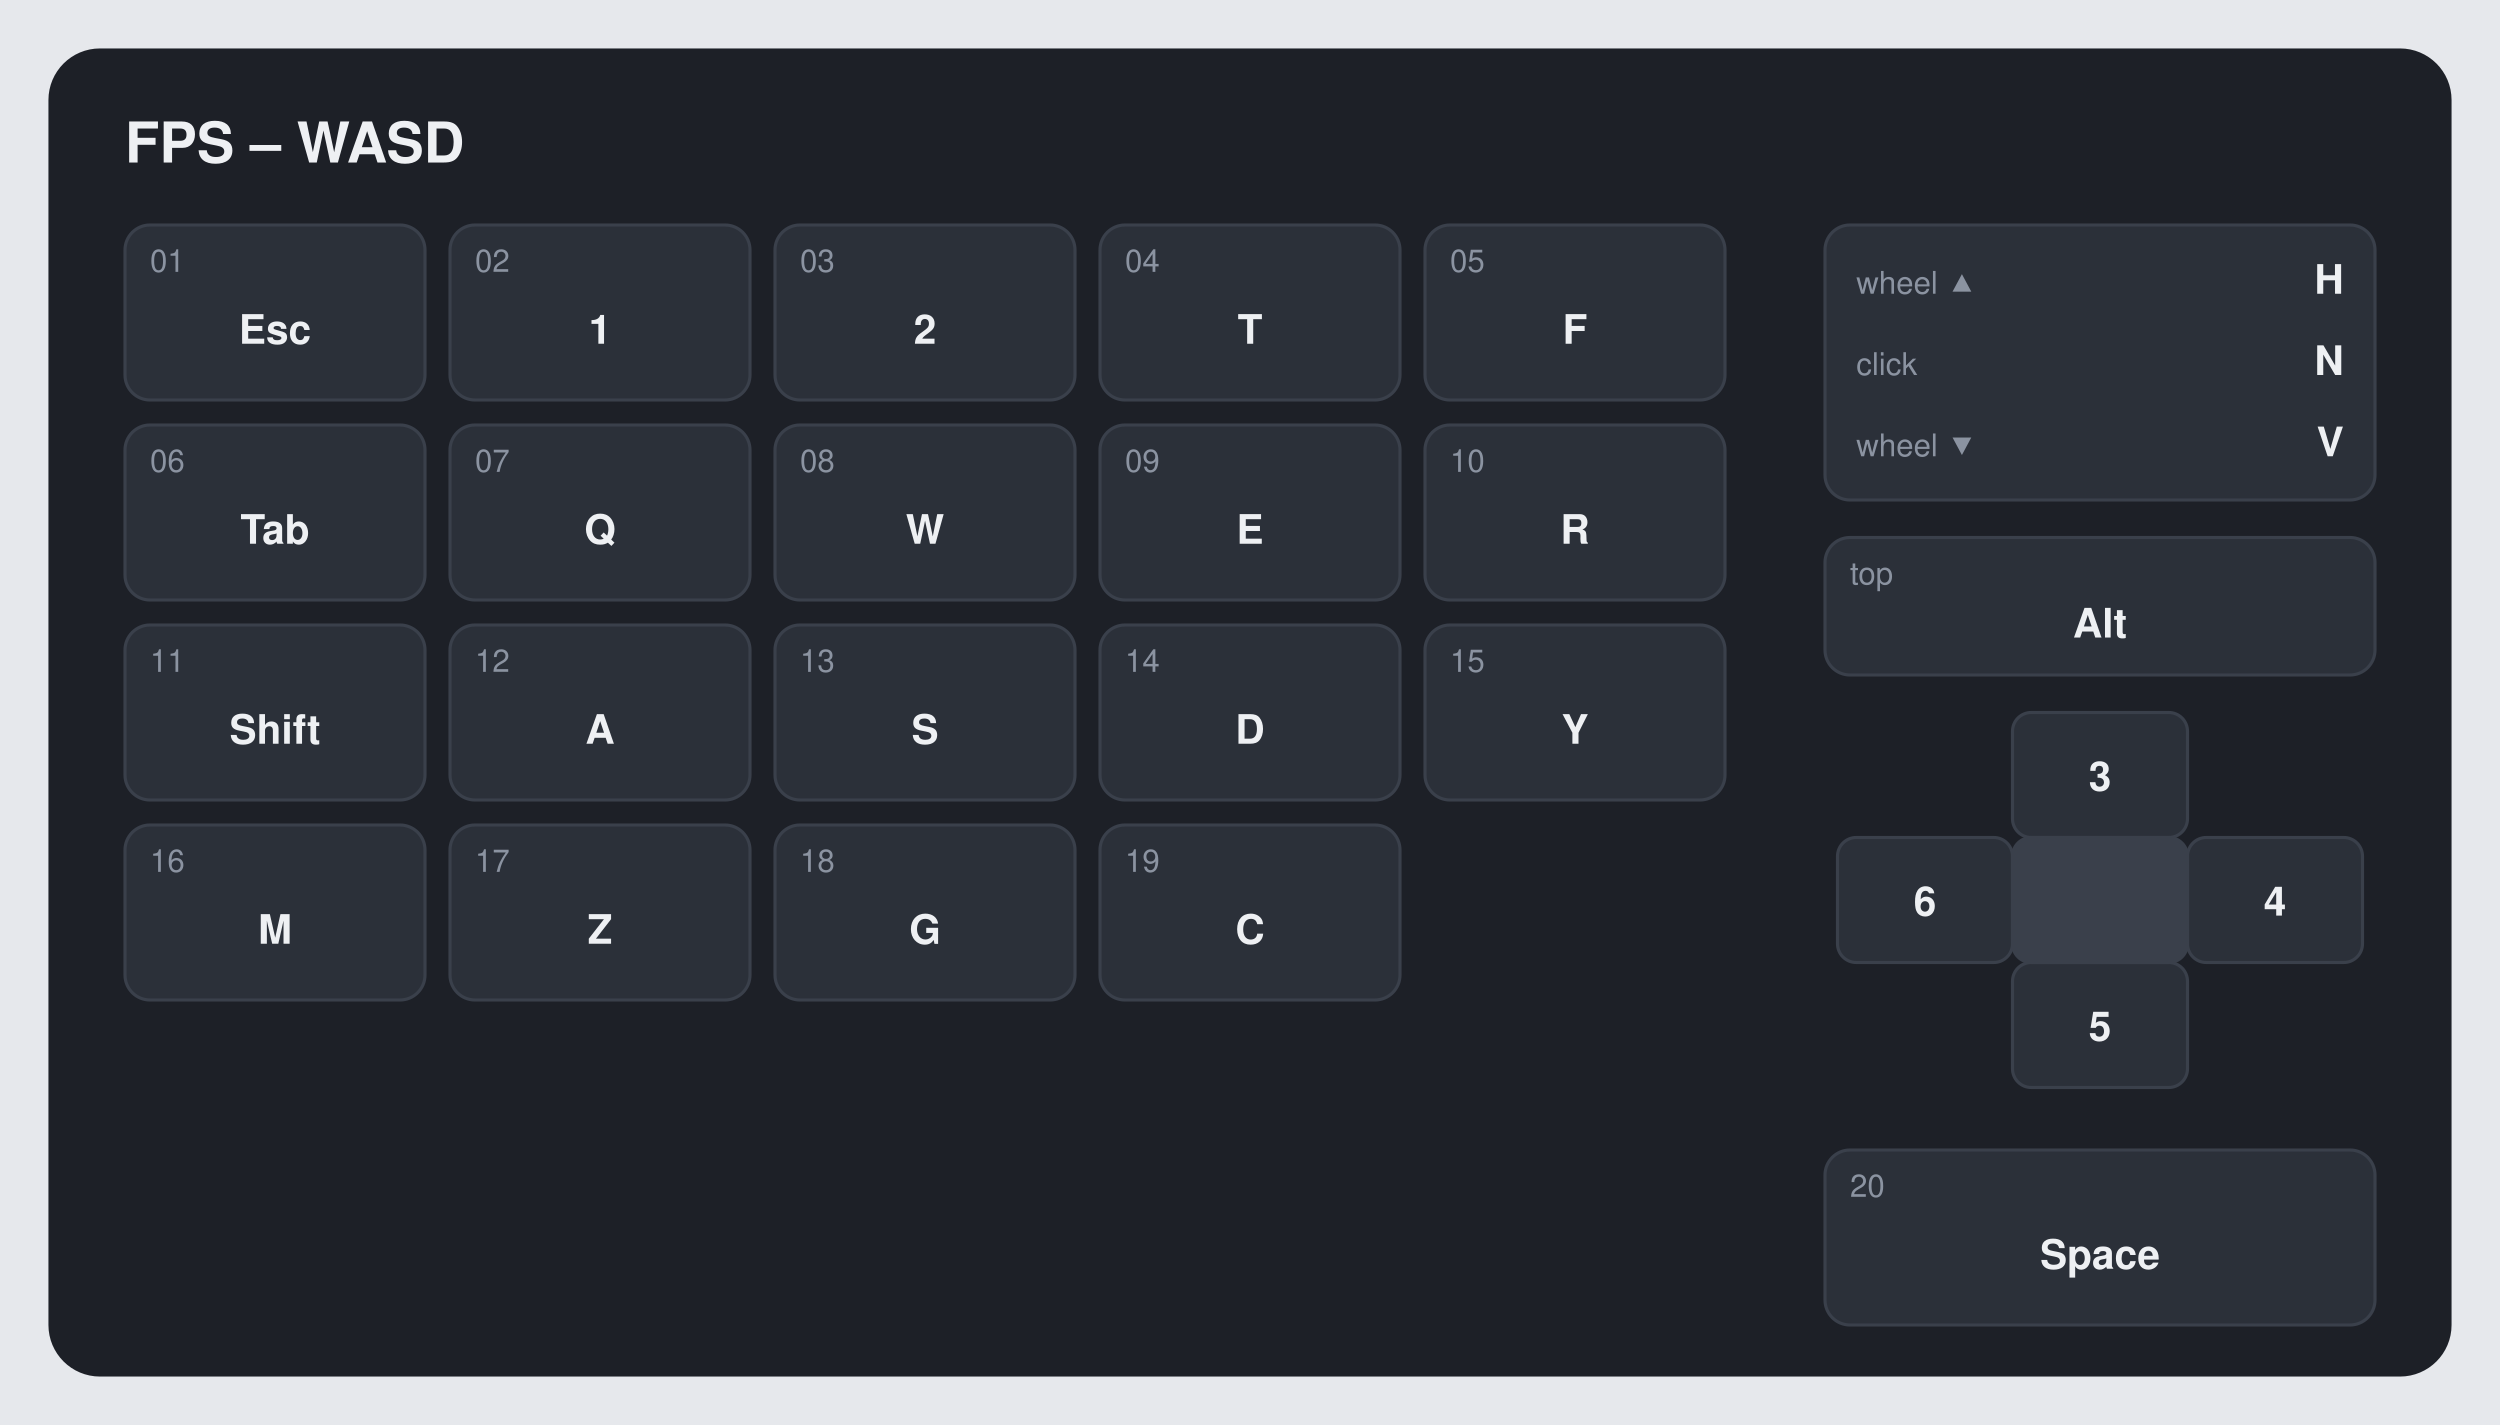
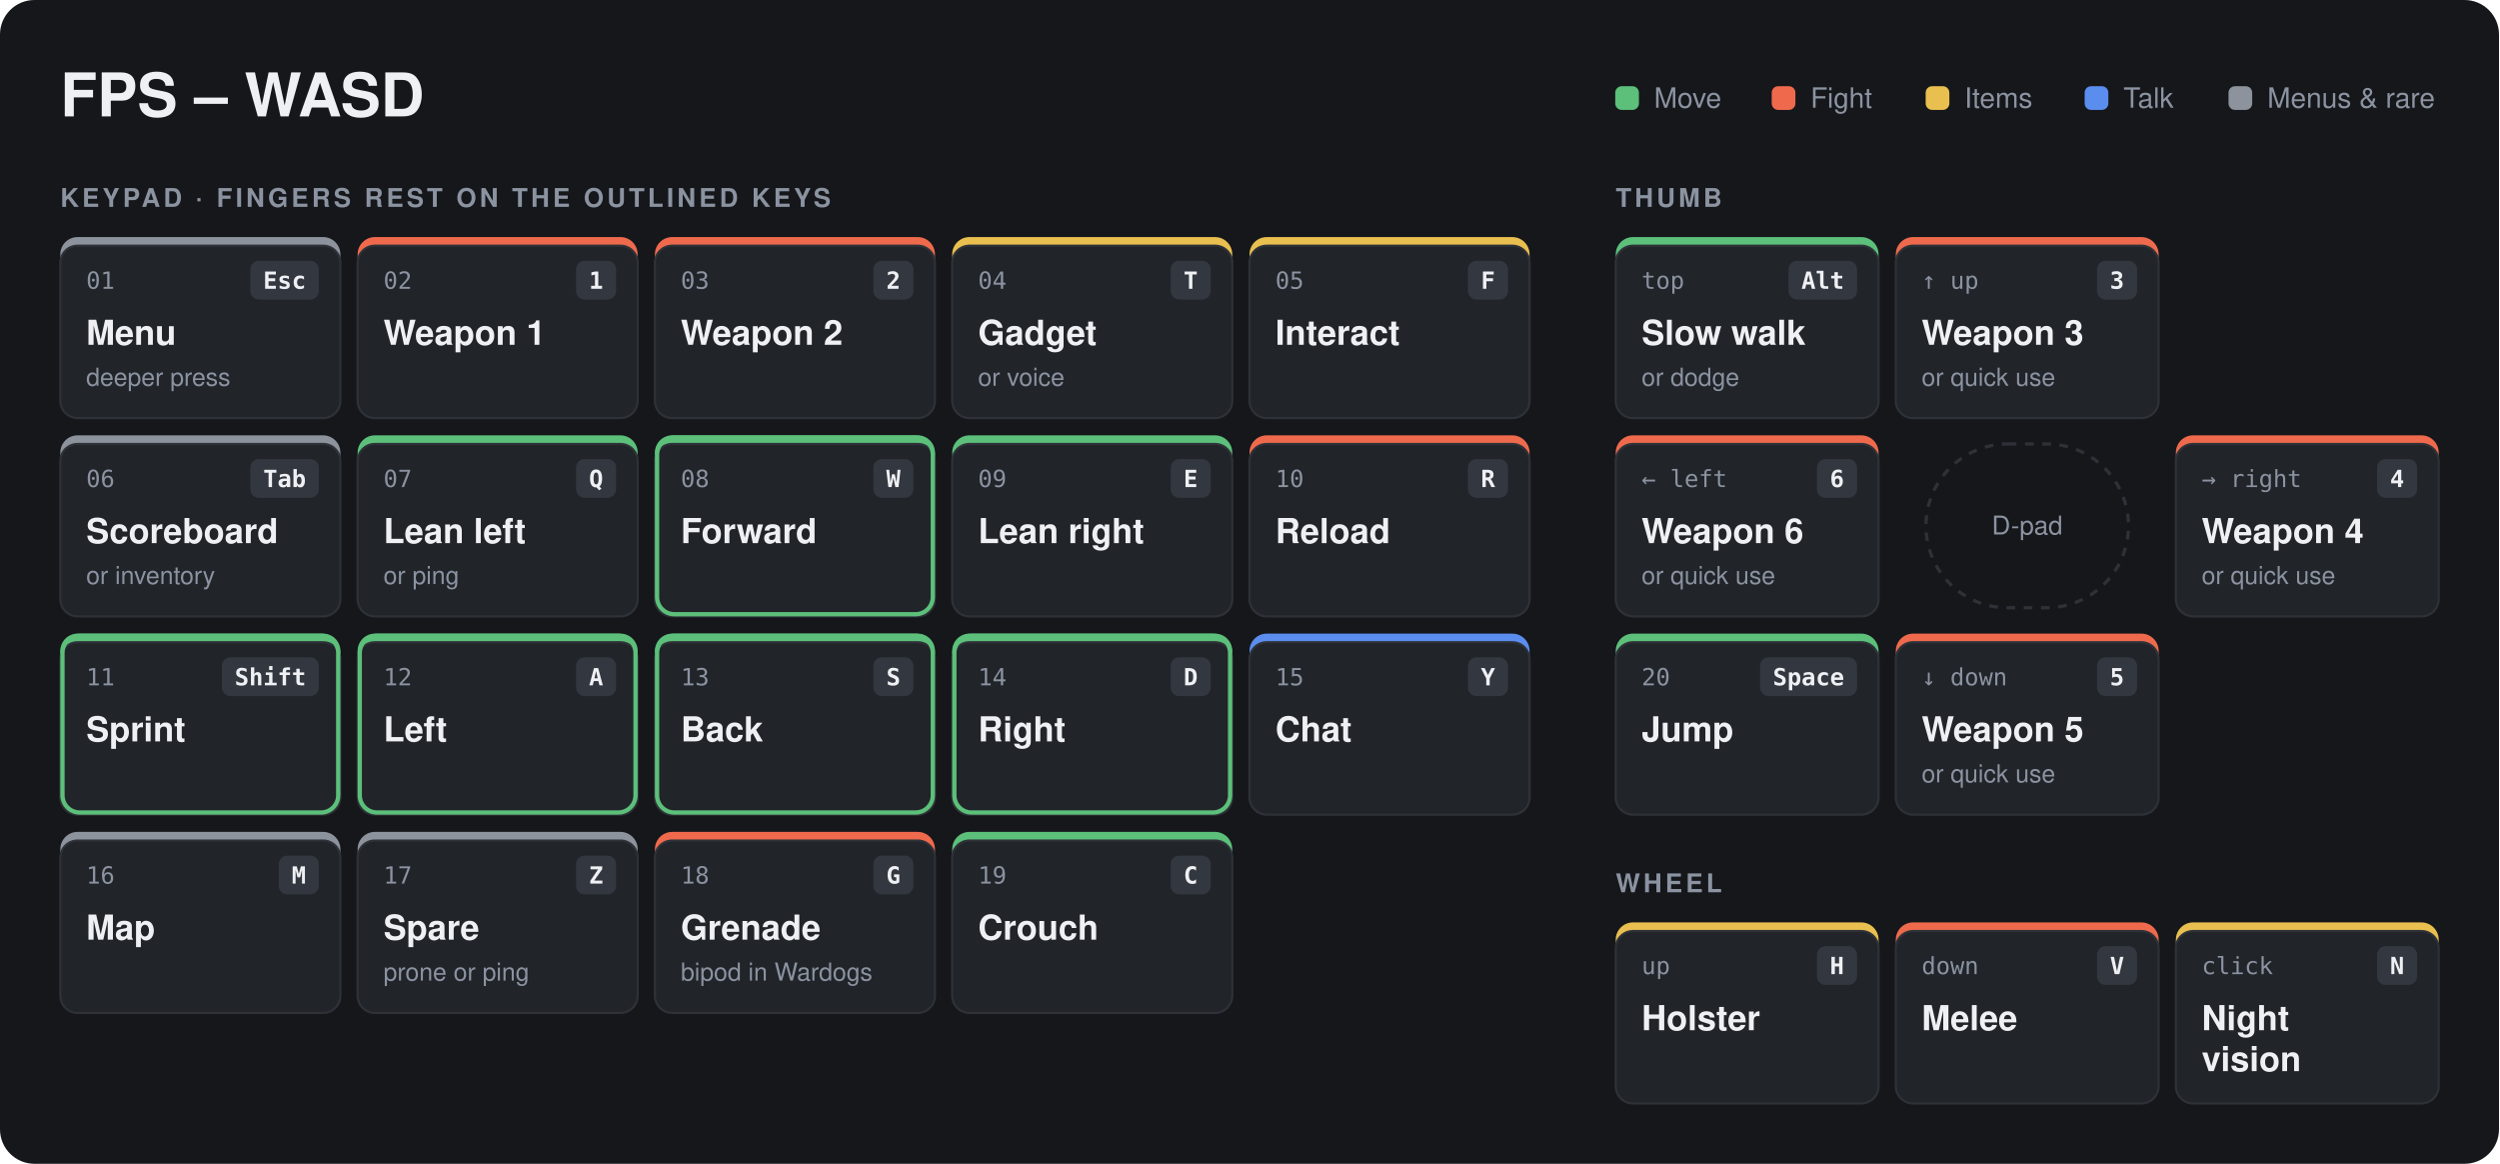
- <svg xmlns="http://www.w3.org/2000/svg" width="800" height="456" viewBox="0 0 800 456" font-family="Helvetica, Arial, sans-serif">
-   <rect x="0" y="0" width="800" height="456" rx="0" fill="#e6e8ec" stroke="#e6e8ec" />
-   <rect x="16" y="16" width="768" height="424" rx="16" fill="#1d2027" stroke="#1d2027" />
-   <text x="40" y="52" font-size="18" fill="#eef0f3" text-anchor="start" font-weight="bold">FPS – WASD</text>
-   <rect x="40" y="72" width="96" height="56" rx="8" fill="#2b3039" stroke="#3a404b" />
-   <text x="48" y="87" font-size="10" fill="#8b93a1" text-anchor="start" font-weight="normal">01</text>
-   <text x="88" y="110" font-size="13" fill="#eef0f3" text-anchor="middle" font-weight="bold">Esc</text>
-   <rect x="144" y="72" width="96" height="56" rx="8" fill="#2b3039" stroke="#3a404b" />
-   <text x="152" y="87" font-size="10" fill="#8b93a1" text-anchor="start" font-weight="normal">02</text>
-   <text x="192" y="110" font-size="13" fill="#eef0f3" text-anchor="middle" font-weight="bold">1</text>
-   <rect x="248" y="72" width="96" height="56" rx="8" fill="#2b3039" stroke="#3a404b" />
-   <text x="256" y="87" font-size="10" fill="#8b93a1" text-anchor="start" font-weight="normal">03</text>
-   <text x="296" y="110" font-size="13" fill="#eef0f3" text-anchor="middle" font-weight="bold">2</text>
-   <rect x="352" y="72" width="96" height="56" rx="8" fill="#2b3039" stroke="#3a404b" />
-   <text x="360" y="87" font-size="10" fill="#8b93a1" text-anchor="start" font-weight="normal">04</text>
-   <text x="400" y="110" font-size="13" fill="#eef0f3" text-anchor="middle" font-weight="bold">T</text>
-   <rect x="456" y="72" width="96" height="56" rx="8" fill="#2b3039" stroke="#3a404b" />
-   <text x="464" y="87" font-size="10" fill="#8b93a1" text-anchor="start" font-weight="normal">05</text>
-   <text x="504" y="110" font-size="13" fill="#eef0f3" text-anchor="middle" font-weight="bold">F</text>
-   <rect x="40" y="136" width="96" height="56" rx="8" fill="#2b3039" stroke="#3a404b" />
-   <text x="48" y="151" font-size="10" fill="#8b93a1" text-anchor="start" font-weight="normal">06</text>
-   <text x="88" y="174" font-size="13" fill="#eef0f3" text-anchor="middle" font-weight="bold">Tab</text>
-   <rect x="144" y="136" width="96" height="56" rx="8" fill="#2b3039" stroke="#3a404b" />
-   <text x="152" y="151" font-size="10" fill="#8b93a1" text-anchor="start" font-weight="normal">07</text>
-   <text x="192" y="174" font-size="13" fill="#eef0f3" text-anchor="middle" font-weight="bold">Q</text>
-   <rect x="248" y="136" width="96" height="56" rx="8" fill="#2b3039" stroke="#3a404b" />
-   <text x="256" y="151" font-size="10" fill="#8b93a1" text-anchor="start" font-weight="normal">08</text>
-   <text x="296" y="174" font-size="13" fill="#eef0f3" text-anchor="middle" font-weight="bold">W</text>
-   <rect x="352" y="136" width="96" height="56" rx="8" fill="#2b3039" stroke="#3a404b" />
-   <text x="360" y="151" font-size="10" fill="#8b93a1" text-anchor="start" font-weight="normal">09</text>
-   <text x="400" y="174" font-size="13" fill="#eef0f3" text-anchor="middle" font-weight="bold">E</text>
-   <rect x="456" y="136" width="96" height="56" rx="8" fill="#2b3039" stroke="#3a404b" />
-   <text x="464" y="151" font-size="10" fill="#8b93a1" text-anchor="start" font-weight="normal">10</text>
-   <text x="504" y="174" font-size="13" fill="#eef0f3" text-anchor="middle" font-weight="bold">R</text>
-   <rect x="40" y="200" width="96" height="56" rx="8" fill="#2b3039" stroke="#3a404b" />
-   <text x="48" y="215" font-size="10" fill="#8b93a1" text-anchor="start" font-weight="normal">11</text>
-   <text x="88" y="238" font-size="13" fill="#eef0f3" text-anchor="middle" font-weight="bold">Shift</text>
-   <rect x="144" y="200" width="96" height="56" rx="8" fill="#2b3039" stroke="#3a404b" />
-   <text x="152" y="215" font-size="10" fill="#8b93a1" text-anchor="start" font-weight="normal">12</text>
-   <text x="192" y="238" font-size="13" fill="#eef0f3" text-anchor="middle" font-weight="bold">A</text>
-   <rect x="248" y="200" width="96" height="56" rx="8" fill="#2b3039" stroke="#3a404b" />
-   <text x="256" y="215" font-size="10" fill="#8b93a1" text-anchor="start" font-weight="normal">13</text>
-   <text x="296" y="238" font-size="13" fill="#eef0f3" text-anchor="middle" font-weight="bold">S</text>
-   <rect x="352" y="200" width="96" height="56" rx="8" fill="#2b3039" stroke="#3a404b" />
-   <text x="360" y="215" font-size="10" fill="#8b93a1" text-anchor="start" font-weight="normal">14</text>
-   <text x="400" y="238" font-size="13" fill="#eef0f3" text-anchor="middle" font-weight="bold">D</text>
-   <rect x="456" y="200" width="96" height="56" rx="8" fill="#2b3039" stroke="#3a404b" />
-   <text x="464" y="215" font-size="10" fill="#8b93a1" text-anchor="start" font-weight="normal">15</text>
-   <text x="504" y="238" font-size="13" fill="#eef0f3" text-anchor="middle" font-weight="bold">Y</text>
-   <rect x="40" y="264" width="96" height="56" rx="8" fill="#2b3039" stroke="#3a404b" />
-   <text x="48" y="279" font-size="10" fill="#8b93a1" text-anchor="start" font-weight="normal">16</text>
-   <text x="88" y="302" font-size="13" fill="#eef0f3" text-anchor="middle" font-weight="bold">M</text>
-   <rect x="144" y="264" width="96" height="56" rx="8" fill="#2b3039" stroke="#3a404b" />
-   <text x="152" y="279" font-size="10" fill="#8b93a1" text-anchor="start" font-weight="normal">17</text>
-   <text x="192" y="302" font-size="13" fill="#eef0f3" text-anchor="middle" font-weight="bold">Z</text>
-   <rect x="248" y="264" width="96" height="56" rx="8" fill="#2b3039" stroke="#3a404b" />
-   <text x="256" y="279" font-size="10" fill="#8b93a1" text-anchor="start" font-weight="normal">18</text>
-   <text x="296" y="302" font-size="13" fill="#eef0f3" text-anchor="middle" font-weight="bold">G</text>
-   <rect x="352" y="264" width="96" height="56" rx="8" fill="#2b3039" stroke="#3a404b" />
-   <text x="360" y="279" font-size="10" fill="#8b93a1" text-anchor="start" font-weight="normal">19</text>
-   <text x="400" y="302" font-size="13" fill="#eef0f3" text-anchor="middle" font-weight="bold">C</text>
-   <rect x="584" y="72" width="176" height="88" rx="8" fill="#2b3039" stroke="#3a404b" />
-   <text x="594" y="94" font-size="10" fill="#8b93a1" text-anchor="start" font-weight="normal">wheel ▲</text>
-   <text x="750" y="94" font-size="13" fill="#eef0f3" text-anchor="end" font-weight="bold">H</text>
-   <text x="594" y="120" font-size="10" fill="#8b93a1" text-anchor="start" font-weight="normal">click</text>
-   <text x="750" y="120" font-size="13" fill="#eef0f3" text-anchor="end" font-weight="bold">N</text>
-   <text x="594" y="146" font-size="10" fill="#8b93a1" text-anchor="start" font-weight="normal">wheel ▼</text>
-   <text x="750" y="146" font-size="13" fill="#eef0f3" text-anchor="end" font-weight="bold">V</text>
-   <rect x="584" y="172" width="176" height="44" rx="8" fill="#2b3039" stroke="#3a404b" />
-   <text x="592" y="187" font-size="10" fill="#8b93a1" text-anchor="start" font-weight="normal">top</text>
-   <text x="672" y="204" font-size="13" fill="#eef0f3" text-anchor="middle" font-weight="bold">Alt</text>
-   <rect x="644" y="228" width="56" height="40" rx="6" fill="#2b3039" stroke="#3a404b" />
-   <text x="672" y="253" font-size="13" fill="#eef0f3" text-anchor="middle" font-weight="bold">3</text>
-   <rect x="588" y="268" width="56" height="40" rx="6" fill="#2b3039" stroke="#3a404b" />
-   <text x="616" y="293" font-size="13" fill="#eef0f3" text-anchor="middle" font-weight="bold">6</text>
-   <rect x="700" y="268" width="56" height="40" rx="6" fill="#2b3039" stroke="#3a404b" />
-   <text x="728" y="293" font-size="13" fill="#eef0f3" text-anchor="middle" font-weight="bold">4</text>
-   <rect x="644" y="308" width="56" height="40" rx="6" fill="#2b3039" stroke="#3a404b" />
-   <text x="672" y="333" font-size="13" fill="#eef0f3" text-anchor="middle" font-weight="bold">5</text>
-   <rect x="644" y="268" width="56" height="40" rx="6" fill="#3a404b" stroke="#3a404b" />
-   <rect x="584" y="368" width="176" height="56" rx="8" fill="#2b3039" stroke="#3a404b" />
-   <text x="592" y="383" font-size="10" fill="#8b93a1" text-anchor="start" font-weight="normal">20</text>
-   <text x="672" y="406" font-size="13" fill="#eef0f3" text-anchor="middle" font-weight="bold">Space</text>
+ <svg xmlns="http://www.w3.org/2000/svg" width="1160" height="540" viewBox="0 0 1160 540" font-family="-apple-system, BlinkMacSystemFont, Segoe UI, Helvetica, Arial, sans-serif">
+   <rect x="0" y="0" width="1160" height="540" rx="16" fill="#15171b" stroke="none" stroke-width="1" />
+   <text x="28" y="54" font-size="28" fill="#eef0f3" text-anchor="start" font-weight="bold">FPS – WASD</text>
+   <text x="1052.44" y="50" font-size="13" fill="#8b93a1" text-anchor="start" font-weight="normal">Menus &amp; rare</text>
+   <rect x="1034.44" y="40" width="11" height="11" rx="3" fill="#8d939c" stroke="none" stroke-width="1" />
+   <text x="985.66" y="50" font-size="13" fill="#8b93a1" text-anchor="start" font-weight="normal">Talk</text>
+   <rect x="967.66" y="40" width="11" height="11" rx="3" fill="#5b8def" stroke="none" stroke-width="1" />
+   <text x="911.86" y="50" font-size="13" fill="#8b93a1" text-anchor="start" font-weight="normal">Items</text>
+   <rect x="893.86" y="40" width="11" height="11" rx="3" fill="#e9bf4f" stroke="none" stroke-width="1" />
+   <text x="840.4" y="50" font-size="13" fill="#8b93a1" text-anchor="start" font-weight="normal">Fight</text>
+   <rect x="822.4" y="40" width="11" height="11" rx="3" fill="#ef6a4c" stroke="none" stroke-width="1" />
+   <text x="767.77" y="50" font-size="13" fill="#8b93a1" text-anchor="start" font-weight="normal">Move</text>
+   <rect x="749.77" y="40" width="11" height="11" rx="3" fill="#5cbf7a" stroke="none" stroke-width="1" />
+   <text x="28" y="96" font-size="12" fill="#8b93a1" text-anchor="start" font-weight="bold" letter-spacing="1.5">KEYPAD · FINGERS REST ON THE OUTLINED KEYS</text>
+   <text x="750" y="96" font-size="12" fill="#8b93a1" text-anchor="start" font-weight="bold" letter-spacing="1.5">THUMB</text>
+   <text x="750" y="414" font-size="12" fill="#8b93a1" text-anchor="start" font-weight="bold" letter-spacing="1.5">WHEEL</text>
+   <rect x="28" y="110" width="130" height="84" rx="8" fill="#8d939c" stroke="none" stroke-width="1" />
+   <rect x="28" y="114" width="130" height="80" rx="8" fill="#212429" stroke="#2e3238" stroke-width="1" />
+   <text x="40" y="134" font-size="11" fill="#8b93a1" text-anchor="start" font-weight="normal" font-family="ui-monospace, SFMono-Regular, Menlo, Consolas, monospace">01</text>
+   <rect x="116.2" y="121" width="31.8" height="18" rx="4" fill="#33373f" stroke="none" stroke-width="1" />
+   <text x="132.1" y="134" font-size="11" fill="#eef0f3" text-anchor="middle" font-weight="bold" font-family="ui-monospace, SFMono-Regular, Menlo, Consolas, monospace">Esc</text>
+   <text x="40" y="160" font-size="16" fill="#eef0f3" text-anchor="start" font-weight="bold">Menu</text>
+   <text x="40" y="179" font-size="11.5" fill="#8b93a1" text-anchor="start" font-weight="normal">deeper press</text>
+   <rect x="166" y="110" width="130" height="84" rx="8" fill="#ef6a4c" stroke="none" stroke-width="1" />
+   <rect x="166" y="114" width="130" height="80" rx="8" fill="#212429" stroke="#2e3238" stroke-width="1" />
+   <text x="178" y="134" font-size="11" fill="#8b93a1" text-anchor="start" font-weight="normal" font-family="ui-monospace, SFMono-Regular, Menlo, Consolas, monospace">02</text>
+   <rect x="267.4" y="121" width="18.6" height="18" rx="4" fill="#33373f" stroke="none" stroke-width="1" />
+   <text x="276.7" y="134" font-size="11" fill="#eef0f3" text-anchor="middle" font-weight="bold" font-family="ui-monospace, SFMono-Regular, Menlo, Consolas, monospace">1</text>
+   <text x="178" y="160" font-size="16" fill="#eef0f3" text-anchor="start" font-weight="bold">Weapon 1</text>
+   <rect x="304" y="110" width="130" height="84" rx="8" fill="#ef6a4c" stroke="none" stroke-width="1" />
+   <rect x="304" y="114" width="130" height="80" rx="8" fill="#212429" stroke="#2e3238" stroke-width="1" />
+   <text x="316" y="134" font-size="11" fill="#8b93a1" text-anchor="start" font-weight="normal" font-family="ui-monospace, SFMono-Regular, Menlo, Consolas, monospace">03</text>
+   <rect x="405.4" y="121" width="18.6" height="18" rx="4" fill="#33373f" stroke="none" stroke-width="1" />
+   <text x="414.7" y="134" font-size="11" fill="#eef0f3" text-anchor="middle" font-weight="bold" font-family="ui-monospace, SFMono-Regular, Menlo, Consolas, monospace">2</text>
+   <text x="316" y="160" font-size="16" fill="#eef0f3" text-anchor="start" font-weight="bold">Weapon 2</text>
+   <rect x="442" y="110" width="130" height="84" rx="8" fill="#e9bf4f" stroke="none" stroke-width="1" />
+   <rect x="442" y="114" width="130" height="80" rx="8" fill="#212429" stroke="#2e3238" stroke-width="1" />
+   <text x="454" y="134" font-size="11" fill="#8b93a1" text-anchor="start" font-weight="normal" font-family="ui-monospace, SFMono-Regular, Menlo, Consolas, monospace">04</text>
+   <rect x="543.4" y="121" width="18.6" height="18" rx="4" fill="#33373f" stroke="none" stroke-width="1" />
+   <text x="552.7" y="134" font-size="11" fill="#eef0f3" text-anchor="middle" font-weight="bold" font-family="ui-monospace, SFMono-Regular, Menlo, Consolas, monospace">T</text>
+   <text x="454" y="160" font-size="16" fill="#eef0f3" text-anchor="start" font-weight="bold">Gadget</text>
+   <text x="454" y="179" font-size="11.5" fill="#8b93a1" text-anchor="start" font-weight="normal">or voice</text>
+   <rect x="580" y="110" width="130" height="84" rx="8" fill="#e9bf4f" stroke="none" stroke-width="1" />
+   <rect x="580" y="114" width="130" height="80" rx="8" fill="#212429" stroke="#2e3238" stroke-width="1" />
+   <text x="592" y="134" font-size="11" fill="#8b93a1" text-anchor="start" font-weight="normal" font-family="ui-monospace, SFMono-Regular, Menlo, Consolas, monospace">05</text>
+   <rect x="681.4" y="121" width="18.6" height="18" rx="4" fill="#33373f" stroke="none" stroke-width="1" />
+   <text x="690.7" y="134" font-size="11" fill="#eef0f3" text-anchor="middle" font-weight="bold" font-family="ui-monospace, SFMono-Regular, Menlo, Consolas, monospace">F</text>
+   <text x="592" y="160" font-size="16" fill="#eef0f3" text-anchor="start" font-weight="bold">Interact</text>
+   <rect x="28" y="202" width="130" height="84" rx="8" fill="#8d939c" stroke="none" stroke-width="1" />
+   <rect x="28" y="206" width="130" height="80" rx="8" fill="#212429" stroke="#2e3238" stroke-width="1" />
+   <text x="40" y="226" font-size="11" fill="#8b93a1" text-anchor="start" font-weight="normal" font-family="ui-monospace, SFMono-Regular, Menlo, Consolas, monospace">06</text>
+   <rect x="116.2" y="213" width="31.8" height="18" rx="4" fill="#33373f" stroke="none" stroke-width="1" />
+   <text x="132.1" y="226" font-size="11" fill="#eef0f3" text-anchor="middle" font-weight="bold" font-family="ui-monospace, SFMono-Regular, Menlo, Consolas, monospace">Tab</text>
+   <text x="40" y="252" font-size="16" fill="#eef0f3" text-anchor="start" font-weight="bold">Scoreboard</text>
+   <text x="40" y="271" font-size="11.5" fill="#8b93a1" text-anchor="start" font-weight="normal">or inventory</text>
+   <rect x="166" y="202" width="130" height="84" rx="8" fill="#5cbf7a" stroke="none" stroke-width="1" />
+   <rect x="166" y="206" width="130" height="80" rx="8" fill="#212429" stroke="#2e3238" stroke-width="1" />
+   <text x="178" y="226" font-size="11" fill="#8b93a1" text-anchor="start" font-weight="normal" font-family="ui-monospace, SFMono-Regular, Menlo, Consolas, monospace">07</text>
+   <rect x="267.4" y="213" width="18.6" height="18" rx="4" fill="#33373f" stroke="none" stroke-width="1" />
+   <text x="276.7" y="226" font-size="11" fill="#eef0f3" text-anchor="middle" font-weight="bold" font-family="ui-monospace, SFMono-Regular, Menlo, Consolas, monospace">Q</text>
+   <text x="178" y="252" font-size="16" fill="#eef0f3" text-anchor="start" font-weight="bold">Lean left</text>
+   <text x="178" y="271" font-size="11.5" fill="#8b93a1" text-anchor="start" font-weight="normal">or ping</text>
+   <rect x="304" y="202" width="130" height="84" rx="8" fill="#5cbf7a" stroke="none" stroke-width="1" />
+   <rect x="304" y="206" width="130" height="80" rx="8" fill="#212429" stroke="#2e3238" stroke-width="1" />
+   <text x="316" y="226" font-size="11" fill="#8b93a1" text-anchor="start" font-weight="normal" font-family="ui-monospace, SFMono-Regular, Menlo, Consolas, monospace">08</text>
+   <rect x="305" y="203" width="128" height="82" rx="8" fill="none" stroke="#5cbf7a" stroke-width="2" />
+   <rect x="405.4" y="213" width="18.6" height="18" rx="4" fill="#33373f" stroke="none" stroke-width="1" />
+   <text x="414.7" y="226" font-size="11" fill="#eef0f3" text-anchor="middle" font-weight="bold" font-family="ui-monospace, SFMono-Regular, Menlo, Consolas, monospace">W</text>
+   <text x="316" y="252" font-size="16" fill="#eef0f3" text-anchor="start" font-weight="bold">Forward</text>
+   <rect x="442" y="202" width="130" height="84" rx="8" fill="#5cbf7a" stroke="none" stroke-width="1" />
+   <rect x="442" y="206" width="130" height="80" rx="8" fill="#212429" stroke="#2e3238" stroke-width="1" />
+   <text x="454" y="226" font-size="11" fill="#8b93a1" text-anchor="start" font-weight="normal" font-family="ui-monospace, SFMono-Regular, Menlo, Consolas, monospace">09</text>
+   <rect x="543.4" y="213" width="18.6" height="18" rx="4" fill="#33373f" stroke="none" stroke-width="1" />
+   <text x="552.7" y="226" font-size="11" fill="#eef0f3" text-anchor="middle" font-weight="bold" font-family="ui-monospace, SFMono-Regular, Menlo, Consolas, monospace">E</text>
+   <text x="454" y="252" font-size="16" fill="#eef0f3" text-anchor="start" font-weight="bold">Lean right</text>
+   <rect x="580" y="202" width="130" height="84" rx="8" fill="#ef6a4c" stroke="none" stroke-width="1" />
+   <rect x="580" y="206" width="130" height="80" rx="8" fill="#212429" stroke="#2e3238" stroke-width="1" />
+   <text x="592" y="226" font-size="11" fill="#8b93a1" text-anchor="start" font-weight="normal" font-family="ui-monospace, SFMono-Regular, Menlo, Consolas, monospace">10</text>
+   <rect x="681.4" y="213" width="18.6" height="18" rx="4" fill="#33373f" stroke="none" stroke-width="1" />
+   <text x="690.7" y="226" font-size="11" fill="#eef0f3" text-anchor="middle" font-weight="bold" font-family="ui-monospace, SFMono-Regular, Menlo, Consolas, monospace">R</text>
+   <text x="592" y="252" font-size="16" fill="#eef0f3" text-anchor="start" font-weight="bold">Reload</text>
+   <rect x="28" y="294" width="130" height="84" rx="8" fill="#5cbf7a" stroke="none" stroke-width="1" />
+   <rect x="28" y="298" width="130" height="80" rx="8" fill="#212429" stroke="#2e3238" stroke-width="1" />
+   <text x="40" y="318" font-size="11" fill="#8b93a1" text-anchor="start" font-weight="normal" font-family="ui-monospace, SFMono-Regular, Menlo, Consolas, monospace">11</text>
+   <rect x="29" y="295" width="128" height="82" rx="8" fill="none" stroke="#5cbf7a" stroke-width="2" />
+   <rect x="103" y="305" width="45" height="18" rx="4" fill="#33373f" stroke="none" stroke-width="1" />
+   <text x="125.5" y="318" font-size="11" fill="#eef0f3" text-anchor="middle" font-weight="bold" font-family="ui-monospace, SFMono-Regular, Menlo, Consolas, monospace">Shift</text>
+   <text x="40" y="344" font-size="16" fill="#eef0f3" text-anchor="start" font-weight="bold">Sprint</text>
+   <rect x="166" y="294" width="130" height="84" rx="8" fill="#5cbf7a" stroke="none" stroke-width="1" />
+   <rect x="166" y="298" width="130" height="80" rx="8" fill="#212429" stroke="#2e3238" stroke-width="1" />
+   <text x="178" y="318" font-size="11" fill="#8b93a1" text-anchor="start" font-weight="normal" font-family="ui-monospace, SFMono-Regular, Menlo, Consolas, monospace">12</text>
+   <rect x="167" y="295" width="128" height="82" rx="8" fill="none" stroke="#5cbf7a" stroke-width="2" />
+   <rect x="267.4" y="305" width="18.6" height="18" rx="4" fill="#33373f" stroke="none" stroke-width="1" />
+   <text x="276.7" y="318" font-size="11" fill="#eef0f3" text-anchor="middle" font-weight="bold" font-family="ui-monospace, SFMono-Regular, Menlo, Consolas, monospace">A</text>
+   <text x="178" y="344" font-size="16" fill="#eef0f3" text-anchor="start" font-weight="bold">Left</text>
+   <rect x="304" y="294" width="130" height="84" rx="8" fill="#5cbf7a" stroke="none" stroke-width="1" />
+   <rect x="304" y="298" width="130" height="80" rx="8" fill="#212429" stroke="#2e3238" stroke-width="1" />
+   <text x="316" y="318" font-size="11" fill="#8b93a1" text-anchor="start" font-weight="normal" font-family="ui-monospace, SFMono-Regular, Menlo, Consolas, monospace">13</text>
+   <rect x="305" y="295" width="128" height="82" rx="8" fill="none" stroke="#5cbf7a" stroke-width="2" />
+   <rect x="405.4" y="305" width="18.6" height="18" rx="4" fill="#33373f" stroke="none" stroke-width="1" />
+   <text x="414.7" y="318" font-size="11" fill="#eef0f3" text-anchor="middle" font-weight="bold" font-family="ui-monospace, SFMono-Regular, Menlo, Consolas, monospace">S</text>
+   <text x="316" y="344" font-size="16" fill="#eef0f3" text-anchor="start" font-weight="bold">Back</text>
+   <rect x="442" y="294" width="130" height="84" rx="8" fill="#5cbf7a" stroke="none" stroke-width="1" />
+   <rect x="442" y="298" width="130" height="80" rx="8" fill="#212429" stroke="#2e3238" stroke-width="1" />
+   <text x="454" y="318" font-size="11" fill="#8b93a1" text-anchor="start" font-weight="normal" font-family="ui-monospace, SFMono-Regular, Menlo, Consolas, monospace">14</text>
+   <rect x="443" y="295" width="128" height="82" rx="8" fill="none" stroke="#5cbf7a" stroke-width="2" />
+   <rect x="543.4" y="305" width="18.6" height="18" rx="4" fill="#33373f" stroke="none" stroke-width="1" />
+   <text x="552.7" y="318" font-size="11" fill="#eef0f3" text-anchor="middle" font-weight="bold" font-family="ui-monospace, SFMono-Regular, Menlo, Consolas, monospace">D</text>
+   <text x="454" y="344" font-size="16" fill="#eef0f3" text-anchor="start" font-weight="bold">Right</text>
+   <rect x="580" y="294" width="130" height="84" rx="8" fill="#5b8def" stroke="none" stroke-width="1" />
+   <rect x="580" y="298" width="130" height="80" rx="8" fill="#212429" stroke="#2e3238" stroke-width="1" />
+   <text x="592" y="318" font-size="11" fill="#8b93a1" text-anchor="start" font-weight="normal" font-family="ui-monospace, SFMono-Regular, Menlo, Consolas, monospace">15</text>
+   <rect x="681.4" y="305" width="18.6" height="18" rx="4" fill="#33373f" stroke="none" stroke-width="1" />
+   <text x="690.7" y="318" font-size="11" fill="#eef0f3" text-anchor="middle" font-weight="bold" font-family="ui-monospace, SFMono-Regular, Menlo, Consolas, monospace">Y</text>
+   <text x="592" y="344" font-size="16" fill="#eef0f3" text-anchor="start" font-weight="bold">Chat</text>
+   <rect x="28" y="386" width="130" height="84" rx="8" fill="#8d939c" stroke="none" stroke-width="1" />
+   <rect x="28" y="390" width="130" height="80" rx="8" fill="#212429" stroke="#2e3238" stroke-width="1" />
+   <text x="40" y="410" font-size="11" fill="#8b93a1" text-anchor="start" font-weight="normal" font-family="ui-monospace, SFMono-Regular, Menlo, Consolas, monospace">16</text>
+   <rect x="129.4" y="397" width="18.6" height="18" rx="4" fill="#33373f" stroke="none" stroke-width="1" />
+   <text x="138.7" y="410" font-size="11" fill="#eef0f3" text-anchor="middle" font-weight="bold" font-family="ui-monospace, SFMono-Regular, Menlo, Consolas, monospace">M</text>
+   <text x="40" y="436" font-size="16" fill="#eef0f3" text-anchor="start" font-weight="bold">Map</text>
+   <rect x="166" y="386" width="130" height="84" rx="8" fill="#8d939c" stroke="none" stroke-width="1" />
+   <rect x="166" y="390" width="130" height="80" rx="8" fill="#212429" stroke="#2e3238" stroke-width="1" />
+   <text x="178" y="410" font-size="11" fill="#8b93a1" text-anchor="start" font-weight="normal" font-family="ui-monospace, SFMono-Regular, Menlo, Consolas, monospace">17</text>
+   <rect x="267.4" y="397" width="18.6" height="18" rx="4" fill="#33373f" stroke="none" stroke-width="1" />
+   <text x="276.7" y="410" font-size="11" fill="#eef0f3" text-anchor="middle" font-weight="bold" font-family="ui-monospace, SFMono-Regular, Menlo, Consolas, monospace">Z</text>
+   <text x="178" y="436" font-size="16" fill="#eef0f3" text-anchor="start" font-weight="bold">Spare</text>
+   <text x="178" y="455" font-size="11.5" fill="#8b93a1" text-anchor="start" font-weight="normal">prone or ping</text>
+   <rect x="304" y="386" width="130" height="84" rx="8" fill="#ef6a4c" stroke="none" stroke-width="1" />
+   <rect x="304" y="390" width="130" height="80" rx="8" fill="#212429" stroke="#2e3238" stroke-width="1" />
+   <text x="316" y="410" font-size="11" fill="#8b93a1" text-anchor="start" font-weight="normal" font-family="ui-monospace, SFMono-Regular, Menlo, Consolas, monospace">18</text>
+   <rect x="405.4" y="397" width="18.6" height="18" rx="4" fill="#33373f" stroke="none" stroke-width="1" />
+   <text x="414.7" y="410" font-size="11" fill="#eef0f3" text-anchor="middle" font-weight="bold" font-family="ui-monospace, SFMono-Regular, Menlo, Consolas, monospace">G</text>
+   <text x="316" y="436" font-size="16" fill="#eef0f3" text-anchor="start" font-weight="bold">Grenade</text>
+   <text x="316" y="455" font-size="11.5" fill="#8b93a1" text-anchor="start" font-weight="normal">bipod in Wardogs</text>
+   <rect x="442" y="386" width="130" height="84" rx="8" fill="#5cbf7a" stroke="none" stroke-width="1" />
+   <rect x="442" y="390" width="130" height="80" rx="8" fill="#212429" stroke="#2e3238" stroke-width="1" />
+   <text x="454" y="410" font-size="11" fill="#8b93a1" text-anchor="start" font-weight="normal" font-family="ui-monospace, SFMono-Regular, Menlo, Consolas, monospace">19</text>
+   <rect x="543.4" y="397" width="18.6" height="18" rx="4" fill="#33373f" stroke="none" stroke-width="1" />
+   <text x="552.7" y="410" font-size="11" fill="#eef0f3" text-anchor="middle" font-weight="bold" font-family="ui-monospace, SFMono-Regular, Menlo, Consolas, monospace">C</text>
+   <text x="454" y="436" font-size="16" fill="#eef0f3" text-anchor="start" font-weight="bold">Crouch</text>
+   <rect x="750" y="110" width="122" height="84" rx="8" fill="#5cbf7a" stroke="none" stroke-width="1" />
+   <rect x="750" y="114" width="122" height="80" rx="8" fill="#212429" stroke="#2e3238" stroke-width="1" />
+   <text x="762" y="134" font-size="11" fill="#8b93a1" text-anchor="start" font-weight="normal" font-family="ui-monospace, SFMono-Regular, Menlo, Consolas, monospace">top</text>
+   <rect x="830.2" y="121" width="31.8" height="18" rx="4" fill="#33373f" stroke="none" stroke-width="1" />
+   <text x="846.1" y="134" font-size="11" fill="#eef0f3" text-anchor="middle" font-weight="bold" font-family="ui-monospace, SFMono-Regular, Menlo, Consolas, monospace">Alt</text>
+   <text x="762" y="160" font-size="16" fill="#eef0f3" text-anchor="start" font-weight="bold">Slow walk</text>
+   <text x="762" y="179" font-size="11.5" fill="#8b93a1" text-anchor="start" font-weight="normal">or dodge</text>
+   <rect x="880" y="110" width="122" height="84" rx="8" fill="#ef6a4c" stroke="none" stroke-width="1" />
+   <rect x="880" y="114" width="122" height="80" rx="8" fill="#212429" stroke="#2e3238" stroke-width="1" />
+   <text x="892" y="134" font-size="11" fill="#8b93a1" text-anchor="start" font-weight="normal" font-family="ui-monospace, SFMono-Regular, Menlo, Consolas, monospace">↑ up</text>
+   <rect x="973.4" y="121" width="18.6" height="18" rx="4" fill="#33373f" stroke="none" stroke-width="1" />
+   <text x="982.7" y="134" font-size="11" fill="#eef0f3" text-anchor="middle" font-weight="bold" font-family="ui-monospace, SFMono-Regular, Menlo, Consolas, monospace">3</text>
+   <text x="892" y="160" font-size="16" fill="#eef0f3" text-anchor="start" font-weight="bold">Weapon 3</text>
+   <text x="892" y="179" font-size="11.5" fill="#8b93a1" text-anchor="start" font-weight="normal">or quick use</text>
+   <rect x="750" y="202" width="122" height="84" rx="8" fill="#ef6a4c" stroke="none" stroke-width="1" />
+   <rect x="750" y="206" width="122" height="80" rx="8" fill="#212429" stroke="#2e3238" stroke-width="1" />
+   <text x="762" y="226" font-size="11" fill="#8b93a1" text-anchor="start" font-weight="normal" font-family="ui-monospace, SFMono-Regular, Menlo, Consolas, monospace">← left</text>
+   <rect x="843.4" y="213" width="18.6" height="18" rx="4" fill="#33373f" stroke="none" stroke-width="1" />
+   <text x="852.7" y="226" font-size="11" fill="#eef0f3" text-anchor="middle" font-weight="bold" font-family="ui-monospace, SFMono-Regular, Menlo, Consolas, monospace">6</text>
+   <text x="762" y="252" font-size="16" fill="#eef0f3" text-anchor="start" font-weight="bold">Weapon 6</text>
+   <text x="762" y="271" font-size="11.5" fill="#8b93a1" text-anchor="start" font-weight="normal">or quick use</text>
+   <rect x="1010" y="202" width="122" height="84" rx="8" fill="#ef6a4c" stroke="none" stroke-width="1" />
+   <rect x="1010" y="206" width="122" height="80" rx="8" fill="#212429" stroke="#2e3238" stroke-width="1" />
+   <text x="1022" y="226" font-size="11" fill="#8b93a1" text-anchor="start" font-weight="normal" font-family="ui-monospace, SFMono-Regular, Menlo, Consolas, monospace">→ right</text>
+   <rect x="1103.4" y="213" width="18.6" height="18" rx="4" fill="#33373f" stroke="none" stroke-width="1" />
+   <text x="1112.7" y="226" font-size="11" fill="#eef0f3" text-anchor="middle" font-weight="bold" font-family="ui-monospace, SFMono-Regular, Menlo, Consolas, monospace">4</text>
+   <text x="1022" y="252" font-size="16" fill="#eef0f3" text-anchor="start" font-weight="bold">Weapon 4</text>
+   <text x="1022" y="271" font-size="11.5" fill="#8b93a1" text-anchor="start" font-weight="normal">or quick use</text>
+   <rect x="750" y="294" width="122" height="84" rx="8" fill="#5cbf7a" stroke="none" stroke-width="1" />
+   <rect x="750" y="298" width="122" height="80" rx="8" fill="#212429" stroke="#2e3238" stroke-width="1" />
+   <text x="762" y="318" font-size="11" fill="#8b93a1" text-anchor="start" font-weight="normal" font-family="ui-monospace, SFMono-Regular, Menlo, Consolas, monospace">20</text>
+   <rect x="817" y="305" width="45" height="18" rx="4" fill="#33373f" stroke="none" stroke-width="1" />
+   <text x="839.5" y="318" font-size="11" fill="#eef0f3" text-anchor="middle" font-weight="bold" font-family="ui-monospace, SFMono-Regular, Menlo, Consolas, monospace">Space</text>
+   <text x="762" y="344" font-size="16" fill="#eef0f3" text-anchor="start" font-weight="bold">Jump</text>
+   <rect x="880" y="294" width="122" height="84" rx="8" fill="#ef6a4c" stroke="none" stroke-width="1" />
+   <rect x="880" y="298" width="122" height="80" rx="8" fill="#212429" stroke="#2e3238" stroke-width="1" />
+   <text x="892" y="318" font-size="11" fill="#8b93a1" text-anchor="start" font-weight="normal" font-family="ui-monospace, SFMono-Regular, Menlo, Consolas, monospace">↓ down</text>
+   <rect x="973.4" y="305" width="18.6" height="18" rx="4" fill="#33373f" stroke="none" stroke-width="1" />
+   <text x="982.7" y="318" font-size="11" fill="#eef0f3" text-anchor="middle" font-weight="bold" font-family="ui-monospace, SFMono-Regular, Menlo, Consolas, monospace">5</text>
+   <text x="892" y="344" font-size="16" fill="#eef0f3" text-anchor="start" font-weight="bold">Weapon 5</text>
+   <text x="892" y="363" font-size="11.5" fill="#8b93a1" text-anchor="start" font-weight="normal">or quick use</text>
+   <rect x="894" y="206" width="94" height="76" rx="38" fill="none" stroke="#2e3238" stroke-width="1.5" stroke-dasharray="4 4" />
+   <text x="941" y="248" font-size="12" fill="#8b93a1" text-anchor="middle" font-weight="normal">D-pad</text>
+   <rect x="750" y="428" width="122" height="84" rx="8" fill="#e9bf4f" stroke="none" stroke-width="1" />
+   <rect x="750" y="432" width="122" height="80" rx="8" fill="#212429" stroke="#2e3238" stroke-width="1" />
+   <text x="762" y="452" font-size="11" fill="#8b93a1" text-anchor="start" font-weight="normal" font-family="ui-monospace, SFMono-Regular, Menlo, Consolas, monospace">up</text>
+   <rect x="843.4" y="439" width="18.6" height="18" rx="4" fill="#33373f" stroke="none" stroke-width="1" />
+   <text x="852.7" y="452" font-size="11" fill="#eef0f3" text-anchor="middle" font-weight="bold" font-family="ui-monospace, SFMono-Regular, Menlo, Consolas, monospace">H</text>
+   <text x="762" y="478" font-size="16" fill="#eef0f3" text-anchor="start" font-weight="bold">Holster</text>
+   <rect x="880" y="428" width="122" height="84" rx="8" fill="#ef6a4c" stroke="none" stroke-width="1" />
+   <rect x="880" y="432" width="122" height="80" rx="8" fill="#212429" stroke="#2e3238" stroke-width="1" />
+   <text x="892" y="452" font-size="11" fill="#8b93a1" text-anchor="start" font-weight="normal" font-family="ui-monospace, SFMono-Regular, Menlo, Consolas, monospace">down</text>
+   <rect x="973.4" y="439" width="18.6" height="18" rx="4" fill="#33373f" stroke="none" stroke-width="1" />
+   <text x="982.7" y="452" font-size="11" fill="#eef0f3" text-anchor="middle" font-weight="bold" font-family="ui-monospace, SFMono-Regular, Menlo, Consolas, monospace">V</text>
+   <text x="892" y="478" font-size="16" fill="#eef0f3" text-anchor="start" font-weight="bold">Melee</text>
+   <rect x="1010" y="428" width="122" height="84" rx="8" fill="#e9bf4f" stroke="none" stroke-width="1" />
+   <rect x="1010" y="432" width="122" height="80" rx="8" fill="#212429" stroke="#2e3238" stroke-width="1" />
+   <text x="1022" y="452" font-size="11" fill="#8b93a1" text-anchor="start" font-weight="normal" font-family="ui-monospace, SFMono-Regular, Menlo, Consolas, monospace">click</text>
+   <rect x="1103.4" y="439" width="18.6" height="18" rx="4" fill="#33373f" stroke="none" stroke-width="1" />
+   <text x="1112.7" y="452" font-size="11" fill="#eef0f3" text-anchor="middle" font-weight="bold" font-family="ui-monospace, SFMono-Regular, Menlo, Consolas, monospace">N</text>
+   <text x="1022" y="478" font-size="16" fill="#eef0f3" text-anchor="start" font-weight="bold">Night</text>
+   <text x="1022" y="497" font-size="16" fill="#eef0f3" text-anchor="start" font-weight="bold">vision</text>
</svg>
